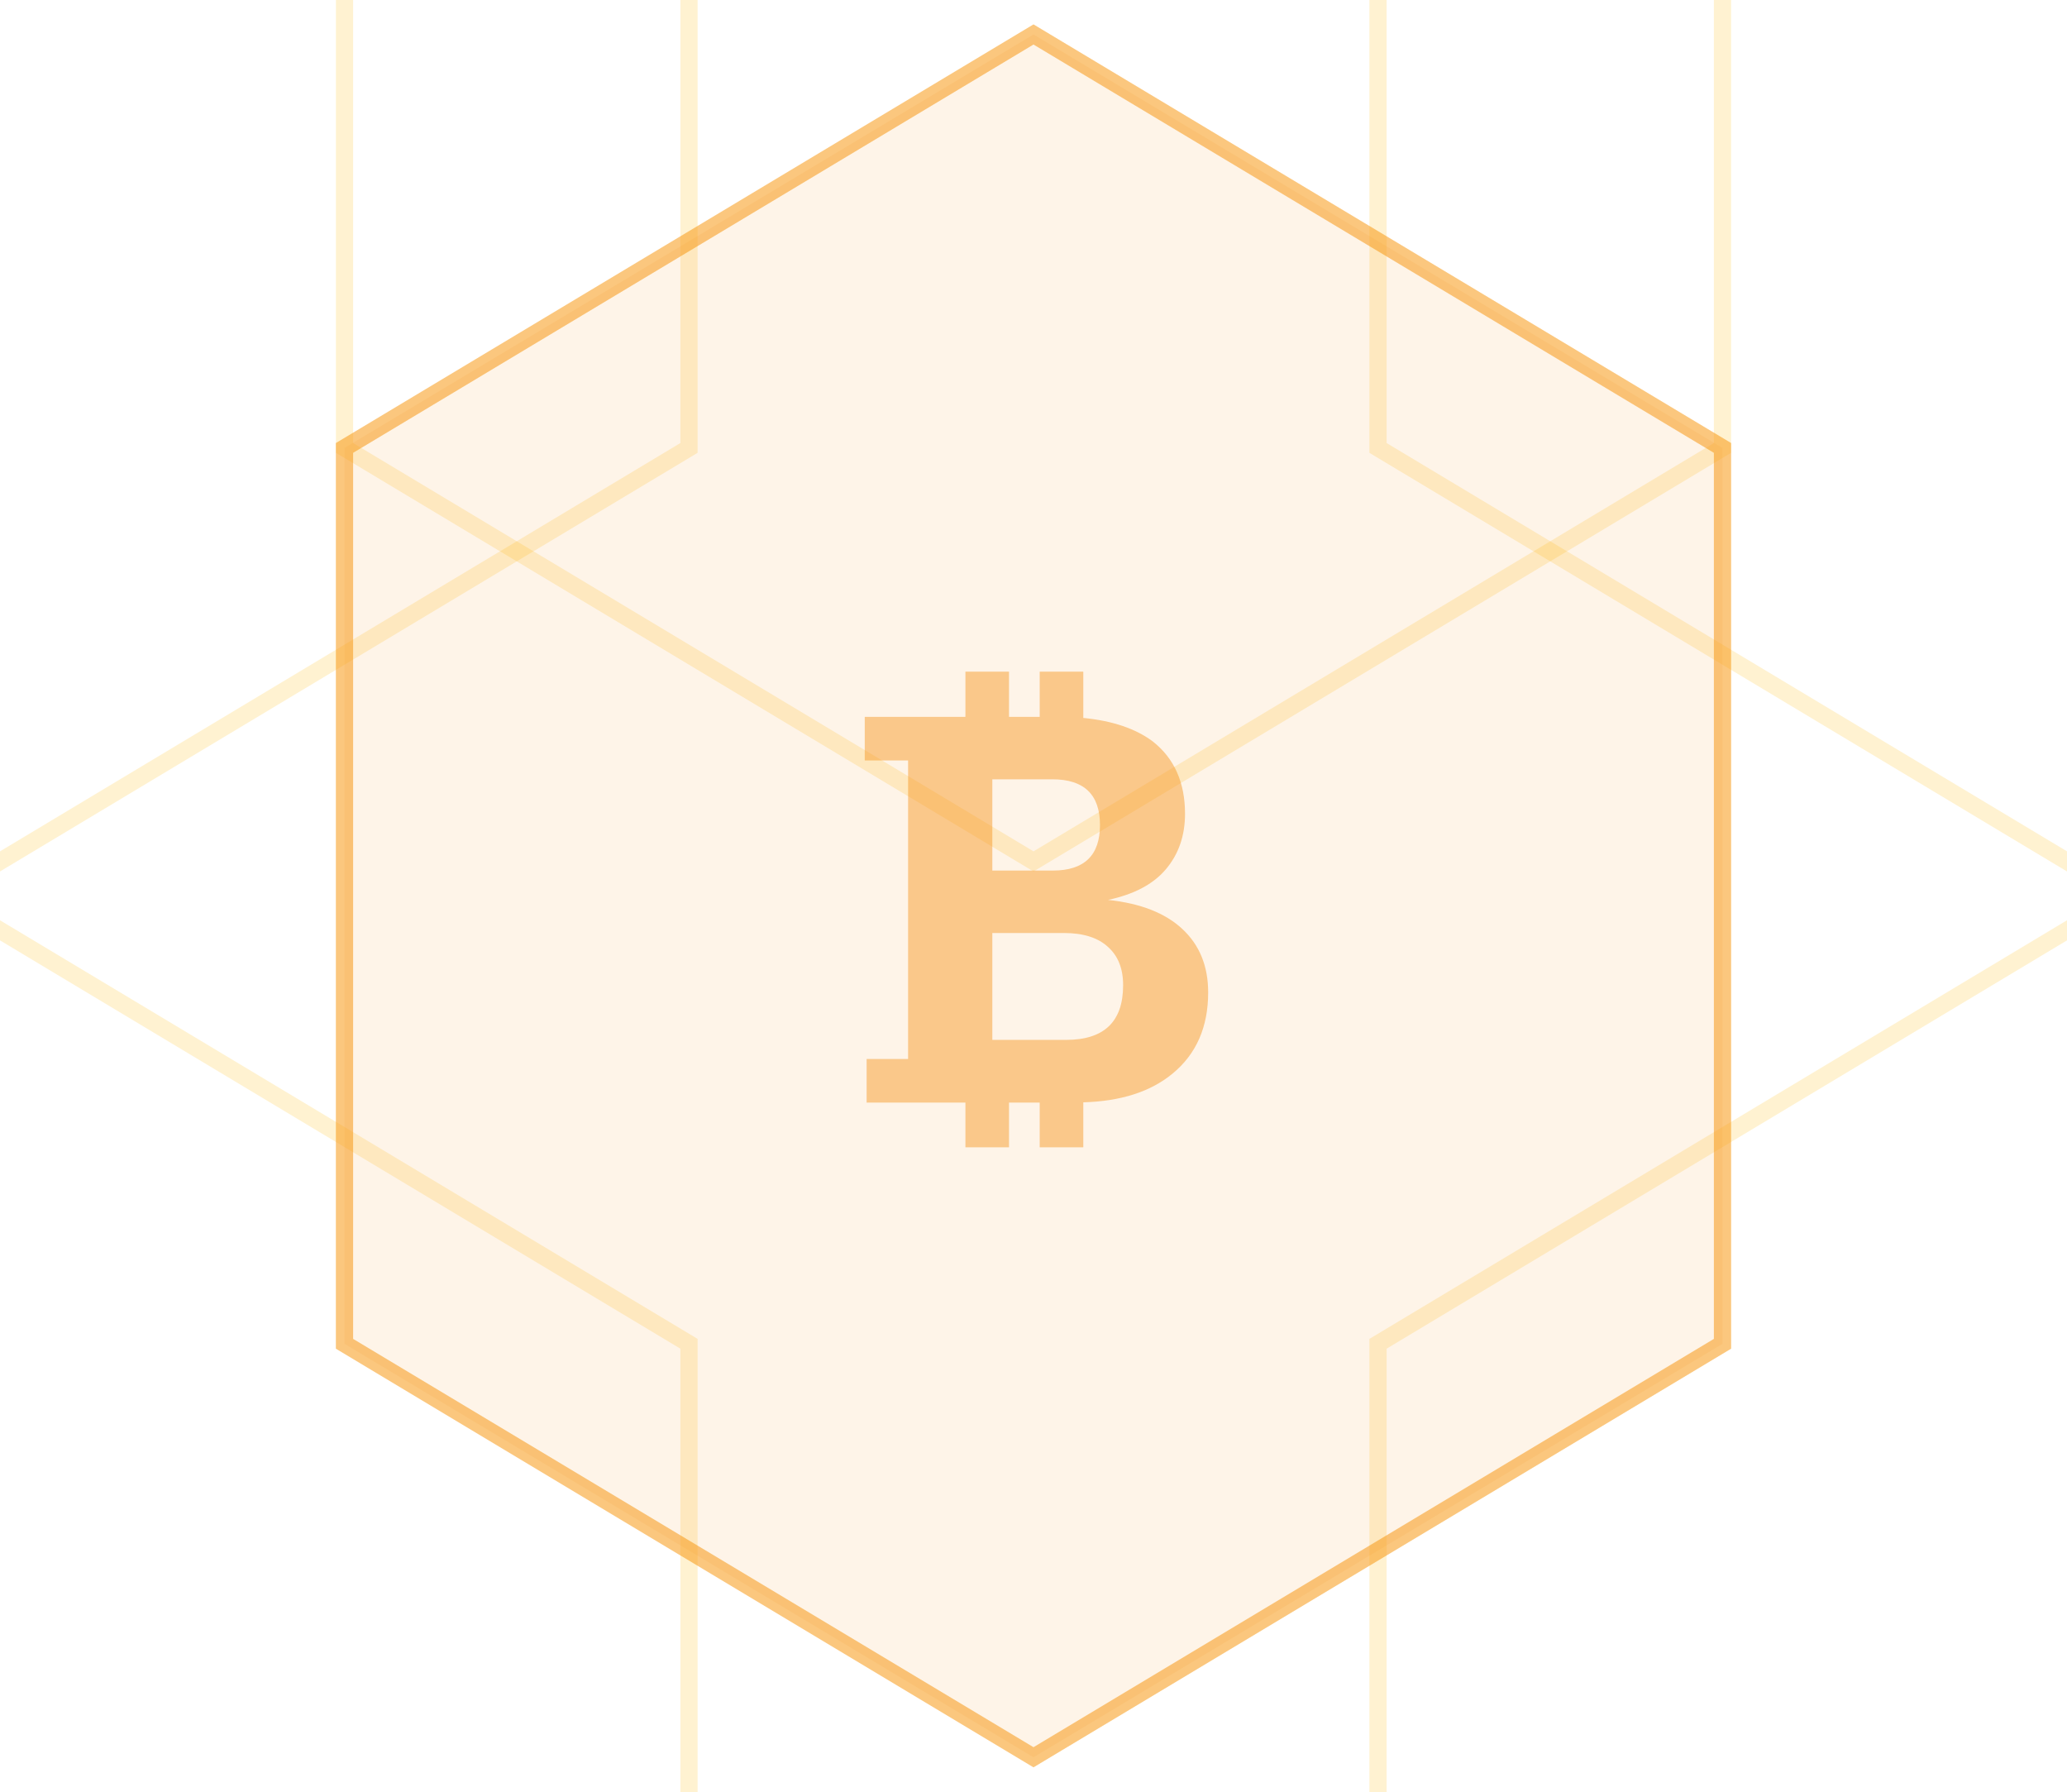
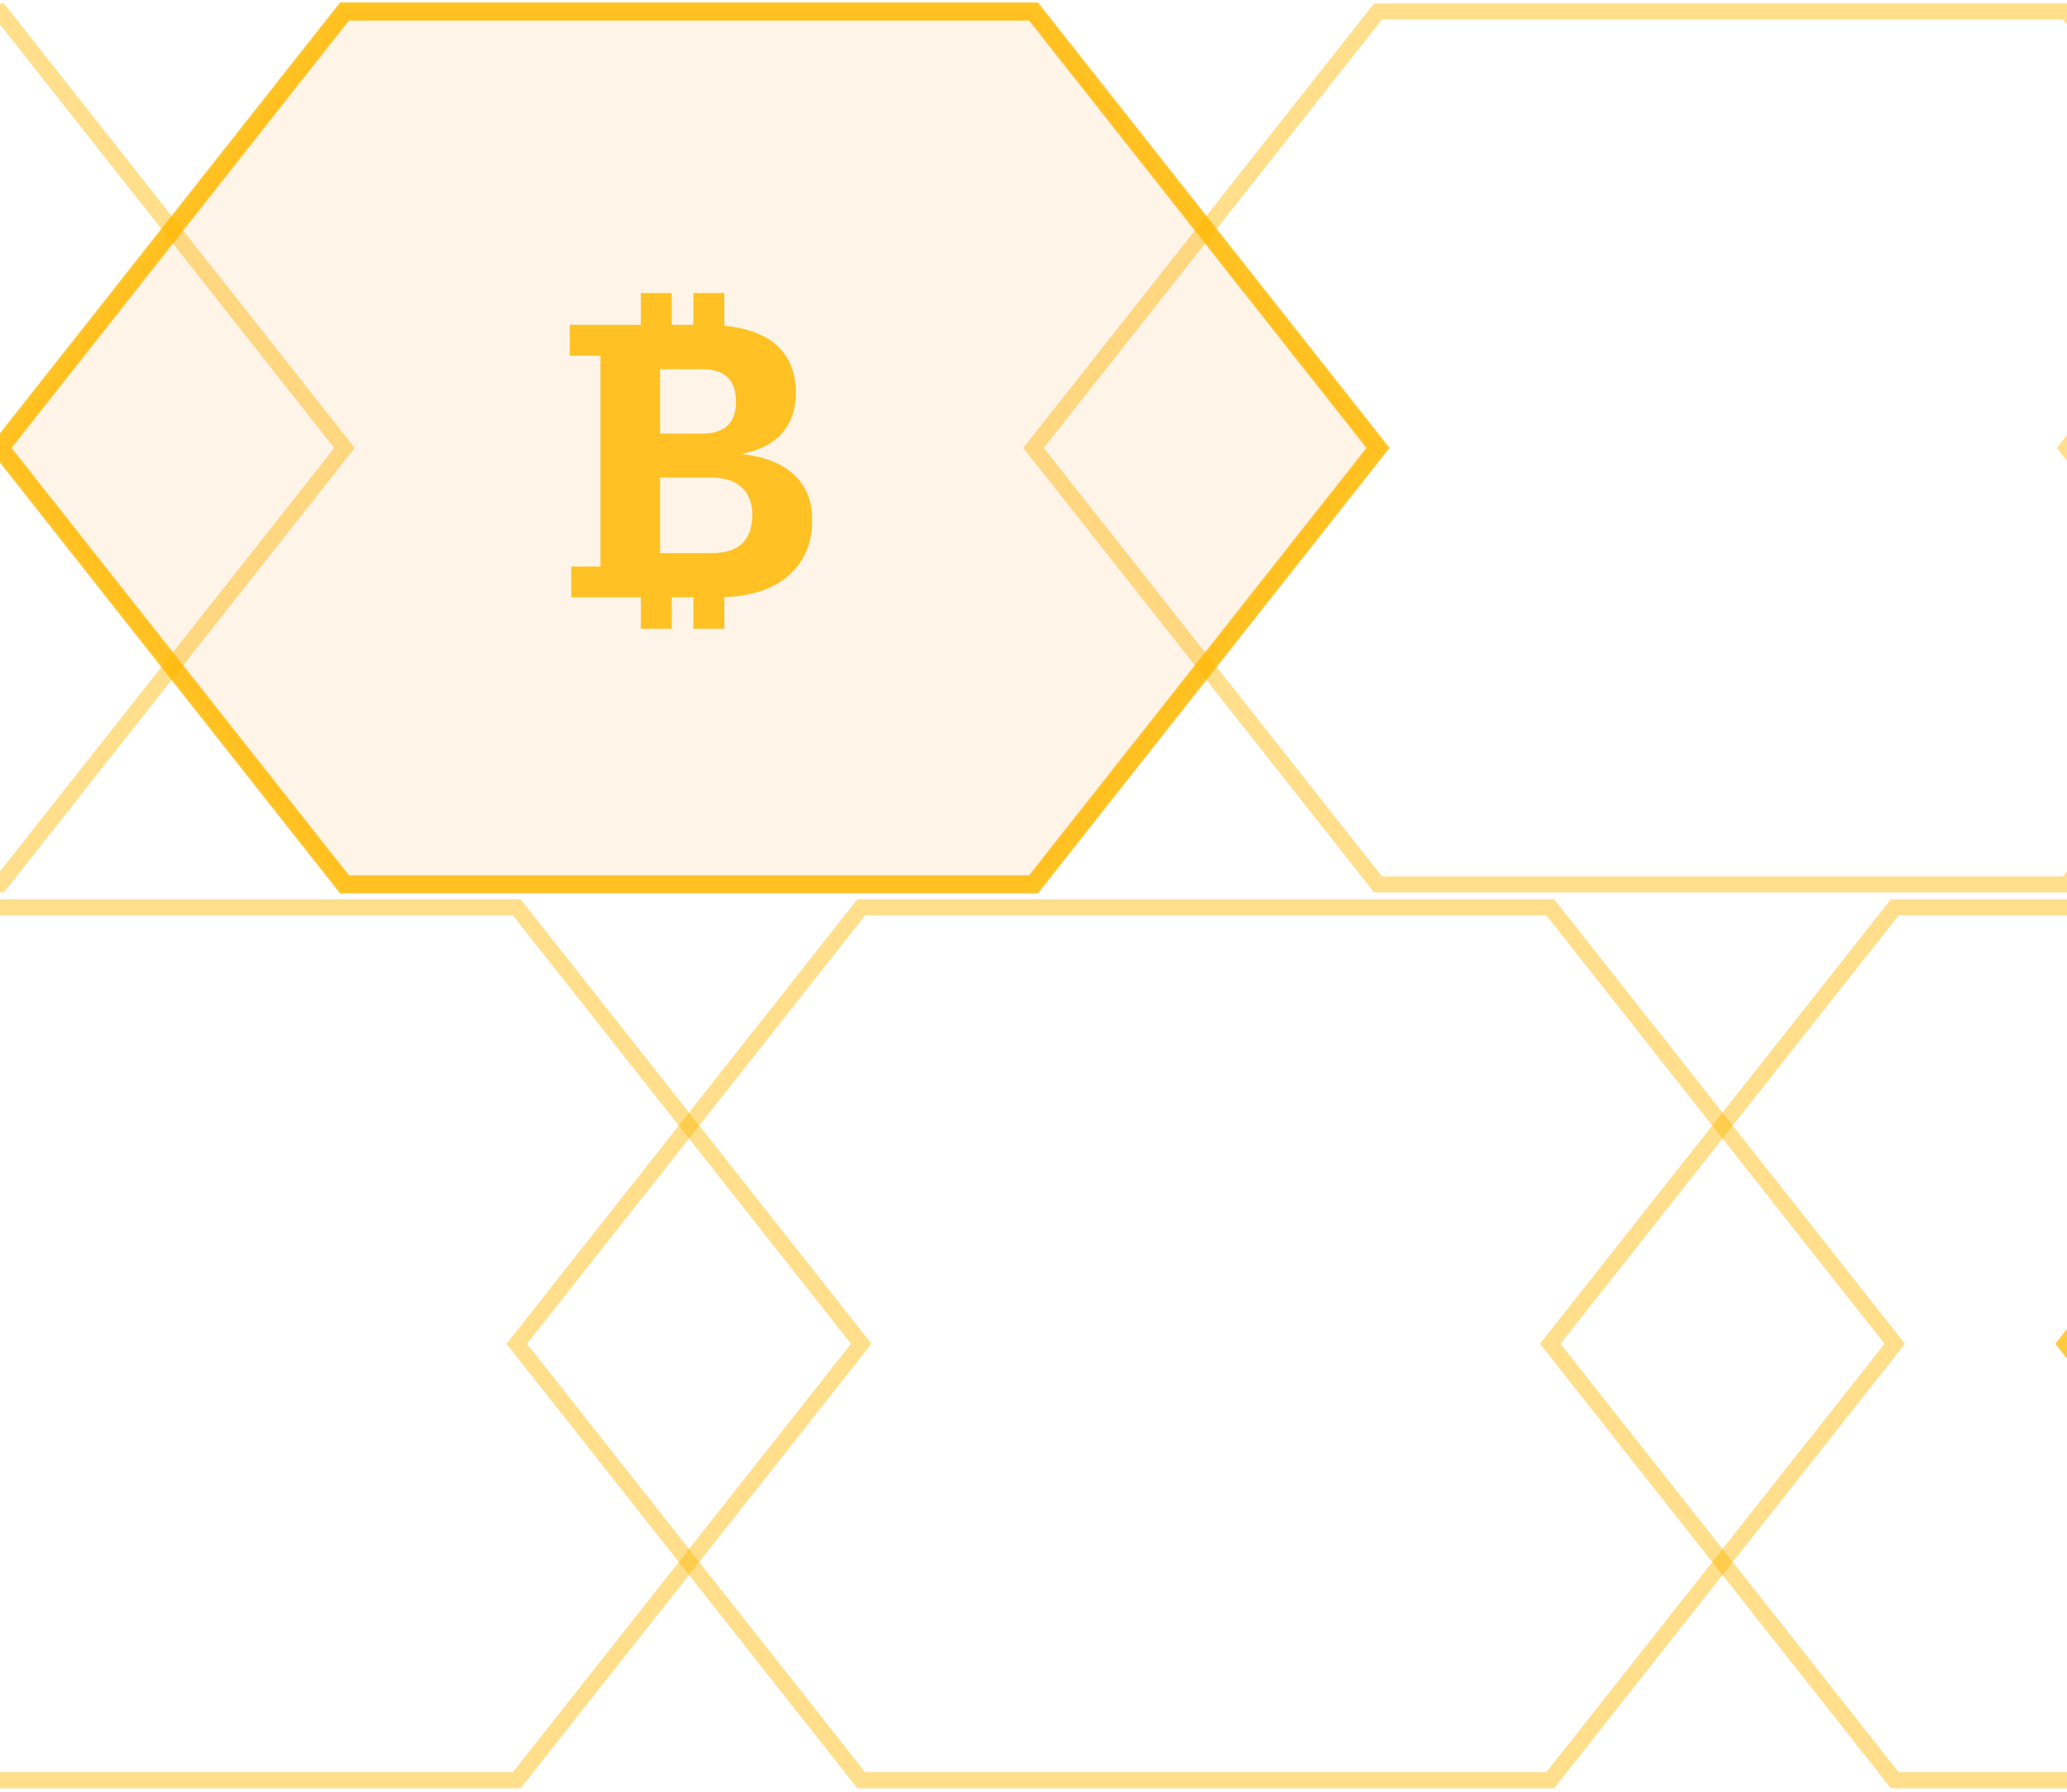
- <svg xmlns="http://www.w3.org/2000/svg" width="120" height="104" viewBox="0 0 120 104">
+ <svg xmlns="http://www.w3.org/2000/svg" width="180" height="156" viewBox="0 0 180 156">
  <defs>
    <g id="hex">
-       <polygon points="60,2 100,26 100,78 60,102 20,78 20,26" fill="none" stroke="#FFB800" stroke-width="1" stroke-opacity="0.18" />
+       <polygon points="30,1 90,1 120,39 90,77 30,77 0,39" fill="none" stroke="#FFB800" stroke-width="1.4" stroke-opacity="0.45" />
    </g>
    <g id="hex-btc">
-       <polygon points="60,2 100,26 100,78 60,102 20,78 20,26" fill="rgba(247,147,26,0.10)" stroke="#F7931A" stroke-width="1" stroke-opacity="0.45" />
-       <text x="60" y="64" text-anchor="middle" font-size="34" font-weight="800" font-family="Courier New, monospace" fill="#F7931A" fill-opacity="0.45">₿</text>
+       <polygon points="30,1 90,1 120,39 90,77 30,77 0,39" fill="rgba(247,147,26,0.10)" stroke="#FFB800" stroke-width="1.6" stroke-opacity="0.75" />
+       <text x="60" y="52" text-anchor="middle" font-size="36" font-weight="800" font-family="Courier New, monospace" fill="#FFB800" fill-opacity="0.85">₿</text>
    </g>
  </defs>
  <use href="#hex" x="0" y="0" />
-   <use href="#hex" x="60" y="52" />
-   <use href="#hex" x="-60" y="52" />
-   <use href="#hex" x="0" y="-52" />
-   <use href="#hex" x="0" y="104" />
-   <use href="#hex" x="60" y="-52" />
-   <use href="#hex" x="-60" y="-52" />
-   <use href="#hex" x="120" y="0" />
-   <use href="#hex" x="-120" y="0" />
+   <use href="#hex" x="90" y="0" />
+   <use href="#hex" x="180" y="0" />
+   <use href="#hex" x="-90" y="0" />
+   <use href="#hex" x="45" y="78" />
+   <use href="#hex" x="135" y="78" />
+   <use href="#hex" x="-45" y="78" />
+   <use href="#hex" x="225" y="78" />
  <use href="#hex-btc" x="0" y="0" />
+   <use href="#hex-btc" x="180" y="78" />
+   <use href="#hex-btc" x="90" y="156" />
+   <use href="#hex-btc" x="-90" y="156" />
</svg>
